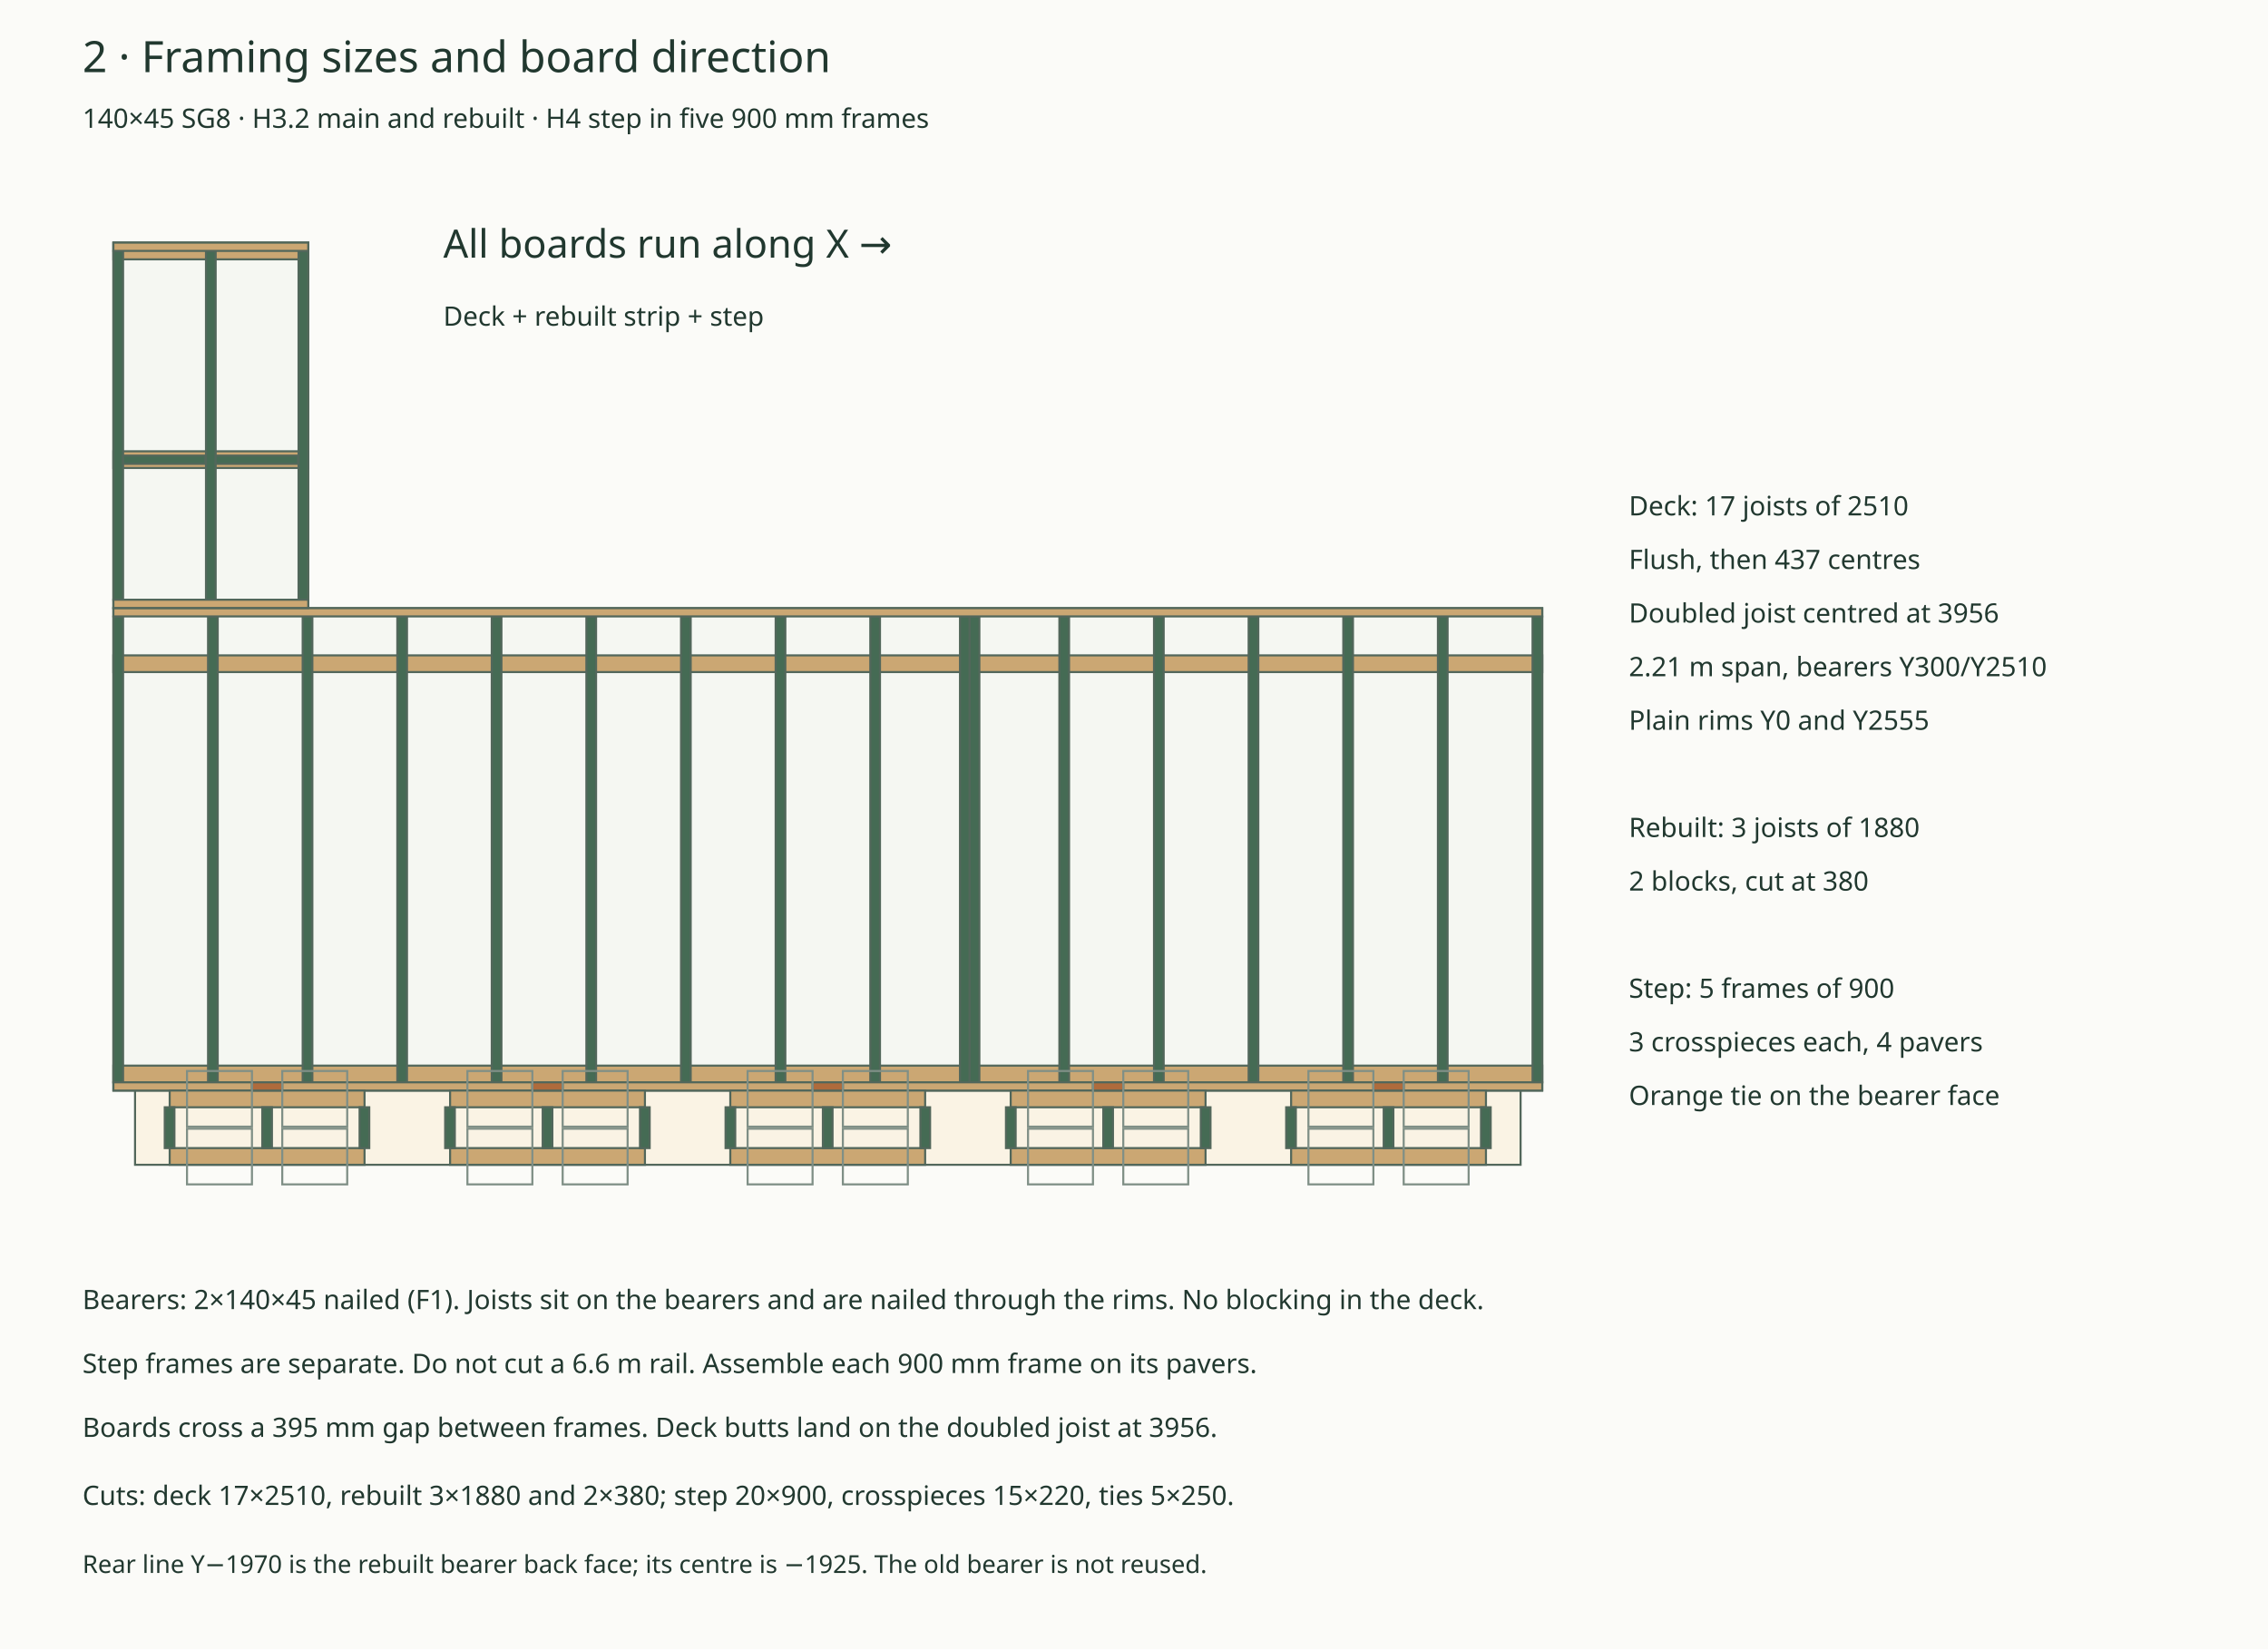
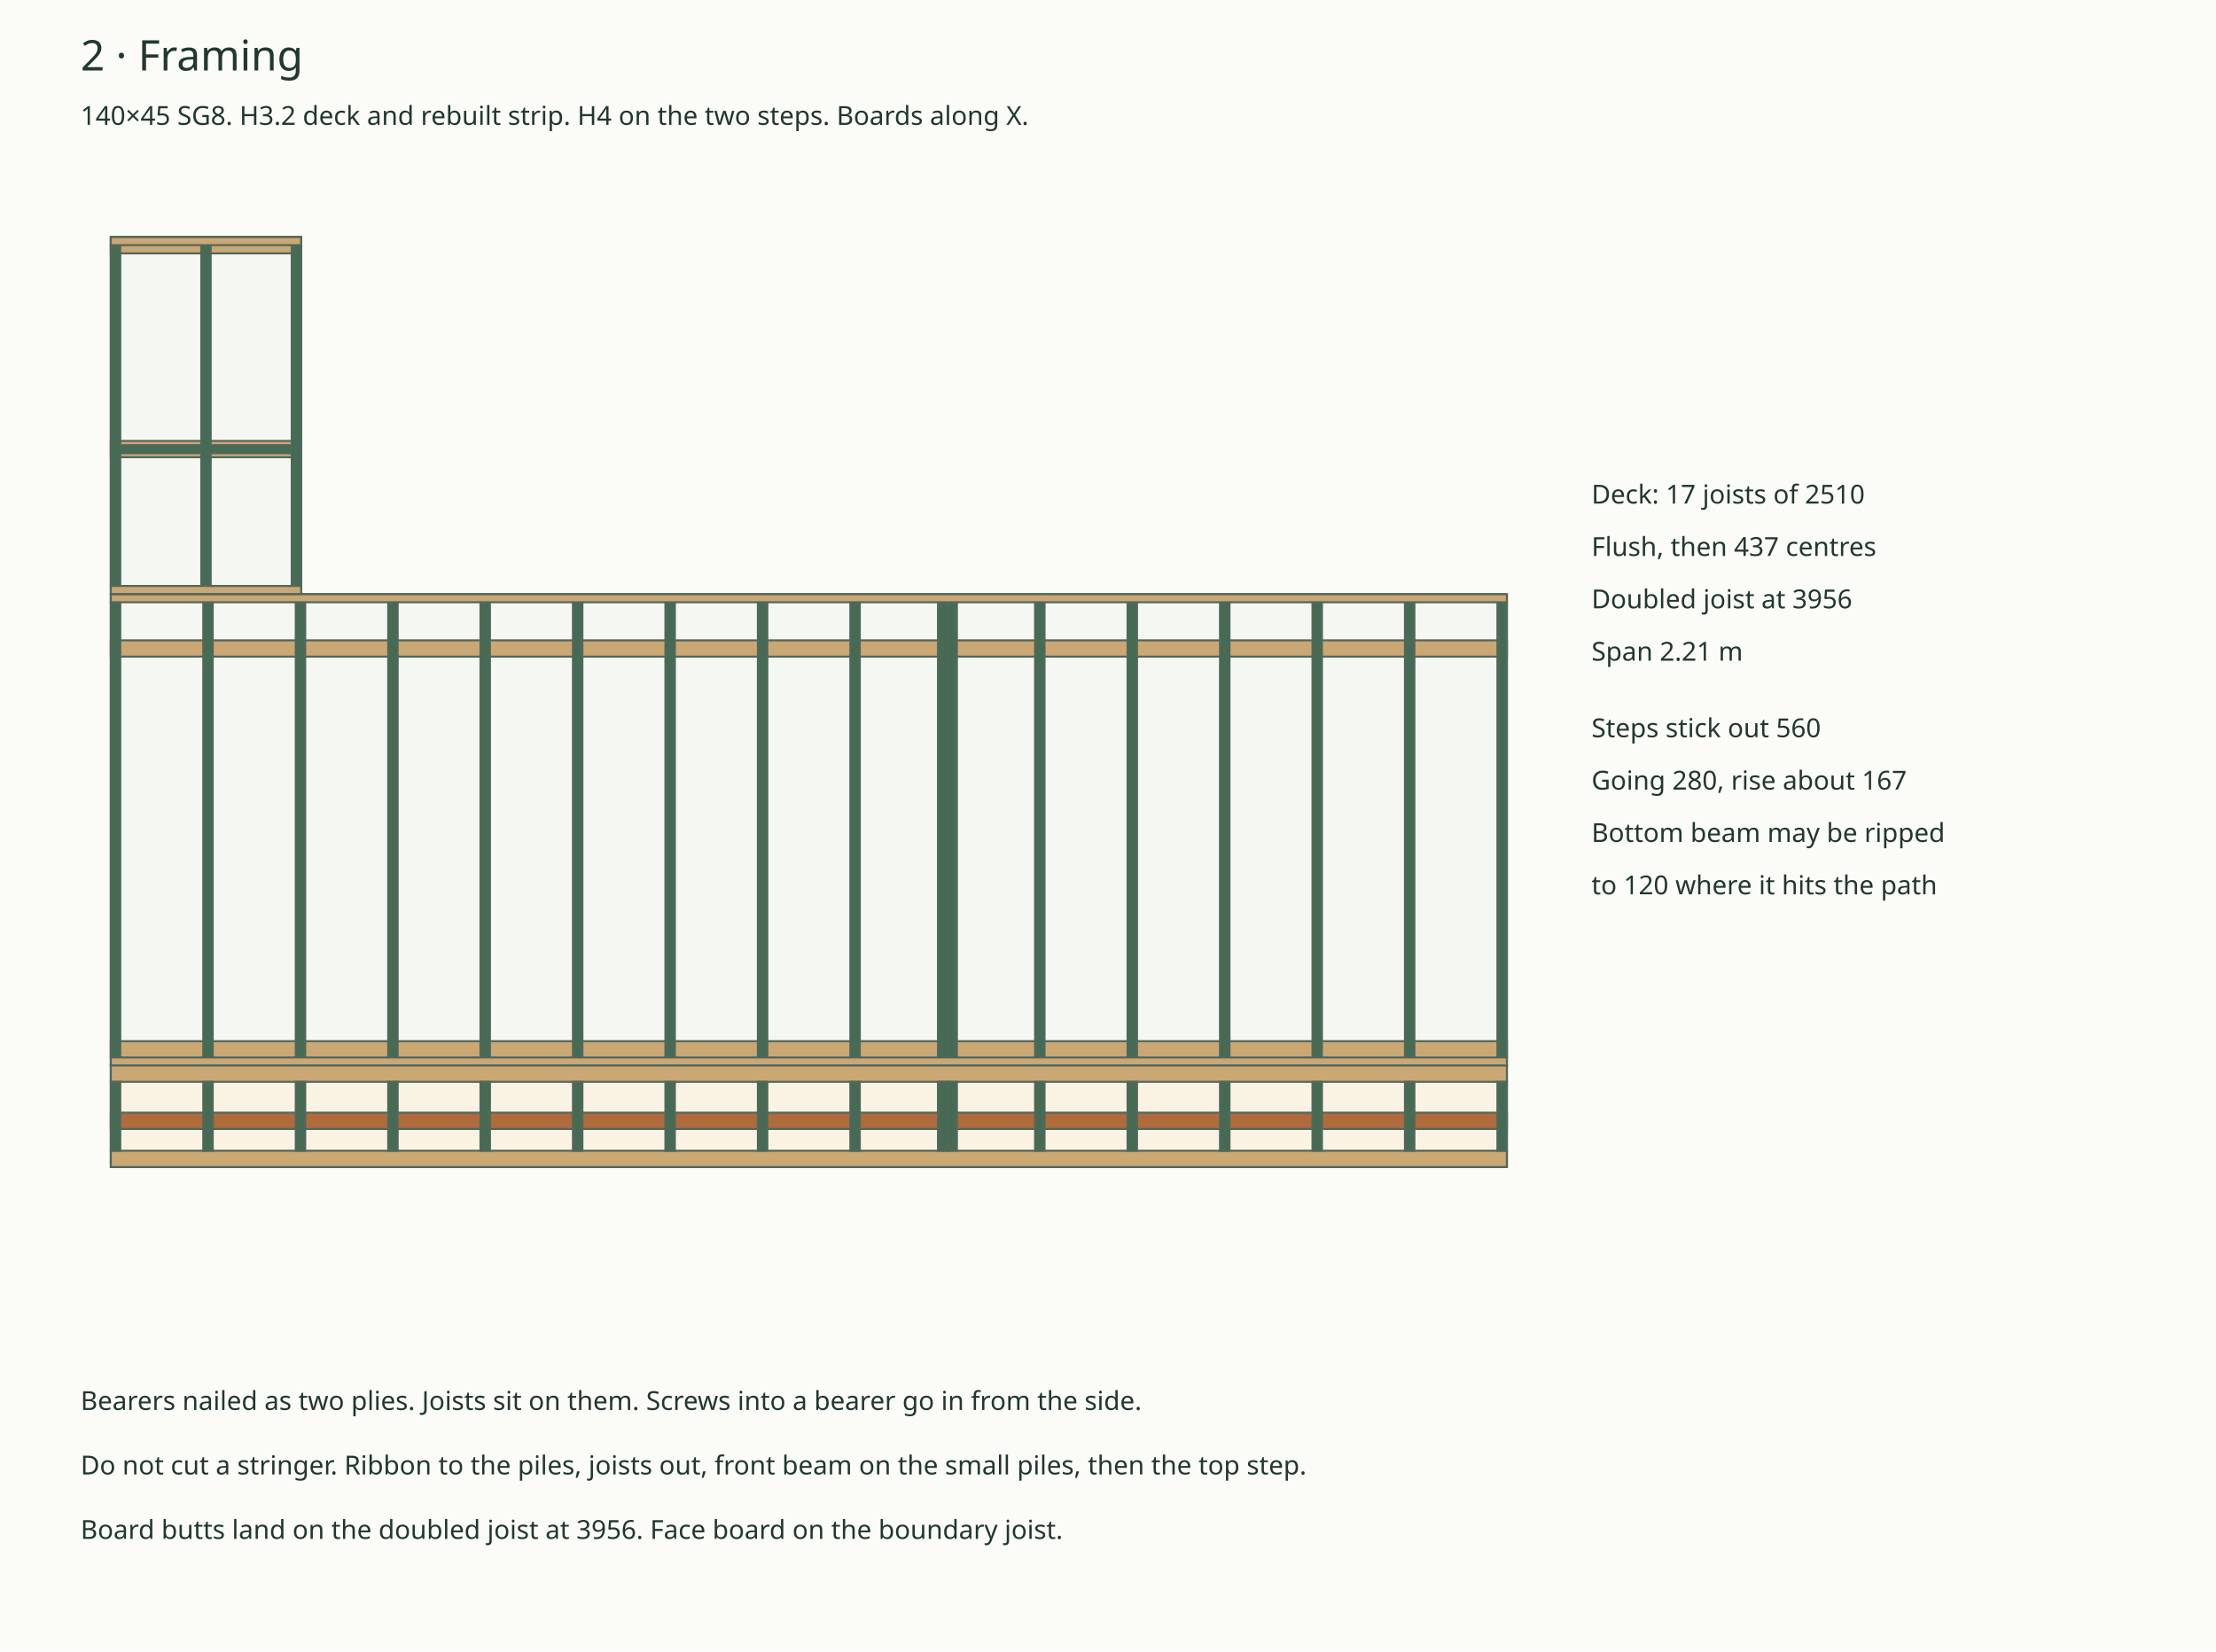
- <svg xmlns="http://www.w3.org/2000/svg" viewBox="0 0 1100 800" role="img" aria-label="Framing plan: seventeen main joists, three rebuilt joists, two blocks, and five short H4 step frames on pavers, all boards along X">
+ <svg xmlns="http://www.w3.org/2000/svg" viewBox="0 0 1100 820" role="img" aria-label="Framing plan: seventeen joists, the rebuilt strip, and two full-width steps. Boards run along the deck.">
  <style>text{font-family:system-ui,sans-serif;fill:#21382f}line{stroke-width:1.5}</style>
-   <rect width="1100" height="800" fill="#fbfbf8" />
-   <text x="40.0" y="35.0" font-size="21" text-anchor="start">2 · Framing sizes and board direction</text>
-   <text x="40.0" y="62.0" font-size="13" text-anchor="start">140×45 SG8 · H3.2 main and rebuilt · H4 step in five 900 mm frames</text>
+   <rect width="1100" height="820" fill="#fbfbf8" />
+   <text x="40.0" y="35.0" font-size="21" text-anchor="start">2 · Framing</text>
+   <text x="40.0" y="62.0" font-size="13" text-anchor="start">140×45 SG8. H3.2 deck and rebuilt strip. H4 on the two steps. Boards along X.</text>
  <rect x="55.0" y="295.0" width="693.0" height="234.0" fill="#f5f7f2" stroke="#52675b" />
  <rect x="55.0" y="117.7" width="94.5" height="177.3" fill="#f5f7f2" stroke="#52675b" />
-   <rect x="65.5" y="529.0" width="672.0" height="36.0" fill="#faf3e4" stroke="#52675b" />
+   <rect x="55.0" y="529.0" width="693.0" height="50.4" fill="#faf3e4" stroke="#52675b" />
  <rect x="55.0" y="317.9" width="693.0" height="8.1" fill="#cba773" stroke="#52675b" />
  <rect x="55.0" y="516.9" width="693.0" height="8.1" fill="#cba773" stroke="#52675b" />
  <rect x="55.0" y="117.7" width="94.5" height="8.1" fill="#cba773" stroke="#52675b" />
  <rect x="55.0" y="218.9" width="94.5" height="8.1" fill="#cba773" stroke="#52675b" />
  <rect x="55.0" y="299.1" width="4.7" height="225.9" fill="#456b54" stroke="#52675b" />
  <rect x="100.9" y="299.1" width="4.7" height="225.9" fill="#456b54" stroke="#52675b" />
  <rect x="146.8" y="299.1" width="4.7" height="225.9" fill="#456b54" stroke="#52675b" />
  <rect x="192.7" y="299.1" width="4.7" height="225.9" fill="#456b54" stroke="#52675b" />
  <rect x="238.5" y="299.1" width="4.7" height="225.9" fill="#456b54" stroke="#52675b" />
  <rect x="284.4" y="299.1" width="4.7" height="225.9" fill="#456b54" stroke="#52675b" />
  <rect x="330.3" y="299.1" width="4.7" height="225.9" fill="#456b54" stroke="#52675b" />
  <rect x="376.2" y="299.1" width="4.7" height="225.9" fill="#456b54" stroke="#52675b" />
  <rect x="422.1" y="299.1" width="4.7" height="225.9" fill="#456b54" stroke="#52675b" />
  <rect x="465.6" y="299.1" width="4.7" height="225.9" fill="#456b54" stroke="#52675b" />
  <rect x="470.3" y="299.1" width="4.7" height="225.9" fill="#456b54" stroke="#52675b" />
  <rect x="513.8" y="299.1" width="4.7" height="225.9" fill="#456b54" stroke="#52675b" />
  <rect x="559.7" y="299.1" width="4.7" height="225.9" fill="#456b54" stroke="#52675b" />
  <rect x="605.6" y="299.1" width="4.7" height="225.9" fill="#456b54" stroke="#52675b" />
  <rect x="651.5" y="299.1" width="4.7" height="225.9" fill="#456b54" stroke="#52675b" />
  <rect x="697.4" y="299.1" width="4.7" height="225.9" fill="#456b54" stroke="#52675b" />
  <rect x="743.3" y="299.1" width="4.7" height="225.9" fill="#456b54" stroke="#52675b" />
  <rect x="55.0" y="121.8" width="4.7" height="169.2" fill="#456b54" stroke="#52675b" />
  <rect x="99.9" y="121.8" width="4.7" height="169.2" fill="#456b54" stroke="#52675b" />
  <rect x="144.8" y="121.8" width="4.7" height="169.2" fill="#456b54" stroke="#52675b" />
  <rect x="59.7" y="221.0" width="39.9" height="4.0" fill="#456b54" stroke="#52675b" />
  <rect x="104.6" y="221.0" width="39.9" height="4.0" fill="#456b54" stroke="#52675b" />
  <rect x="55.0" y="295.0" width="693.0" height="4.0" fill="#cba773" stroke="#52675b" />
  <rect x="55.0" y="525.0" width="693.0" height="4.0" fill="#cba773" stroke="#52675b" />
  <rect x="55.0" y="117.7" width="94.5" height="4.0" fill="#cba773" stroke="#52675b" />
  <rect x="55.0" y="290.9" width="94.5" height="4.0" fill="#cba773" stroke="#52675b" />
-   <rect x="82.3" y="529.0" width="94.5" height="8.1" fill="#cba773" stroke="#52675b" />
-   <rect x="82.3" y="556.9" width="94.5" height="8.1" fill="#cba773" stroke="#52675b" />
-   <rect x="79.9" y="537.1" width="4.7" height="19.8" fill="#456b54" stroke="#52675b" />
-   <rect x="127.2" y="537.1" width="4.7" height="19.8" fill="#456b54" stroke="#52675b" />
-   <rect x="174.4" y="537.1" width="4.7" height="19.8" fill="#456b54" stroke="#52675b" />
-   <rect x="122.2" y="525.0" width="14.7" height="4.0" fill="#af6b3c" stroke="#52675b" />
-   <rect x="90.7" y="519.5" width="31.5" height="27.0" fill="none" stroke="#7f8f86" />
-   <rect x="90.7" y="547.5" width="31.5" height="27.0" fill="none" stroke="#7f8f86" />
-   <rect x="136.9" y="519.5" width="31.5" height="27.0" fill="none" stroke="#7f8f86" />
-   <rect x="136.9" y="547.5" width="31.5" height="27.0" fill="none" stroke="#7f8f86" />
-   <rect x="218.3" y="529.0" width="94.5" height="8.1" fill="#cba773" stroke="#52675b" />
-   <rect x="218.3" y="556.9" width="94.5" height="8.1" fill="#cba773" stroke="#52675b" />
-   <rect x="215.9" y="537.1" width="4.7" height="19.8" fill="#456b54" stroke="#52675b" />
-   <rect x="263.2" y="537.1" width="4.7" height="19.8" fill="#456b54" stroke="#52675b" />
-   <rect x="310.4" y="537.1" width="4.7" height="19.8" fill="#456b54" stroke="#52675b" />
-   <rect x="258.2" y="525.0" width="14.7" height="4.0" fill="#af6b3c" stroke="#52675b" />
-   <rect x="226.7" y="519.5" width="31.5" height="27.0" fill="none" stroke="#7f8f86" />
-   <rect x="226.7" y="547.5" width="31.5" height="27.0" fill="none" stroke="#7f8f86" />
-   <rect x="272.9" y="519.5" width="31.5" height="27.0" fill="none" stroke="#7f8f86" />
-   <rect x="272.9" y="547.5" width="31.5" height="27.0" fill="none" stroke="#7f8f86" />
-   <rect x="354.2" y="529.0" width="94.5" height="8.1" fill="#cba773" stroke="#52675b" />
-   <rect x="354.2" y="556.9" width="94.5" height="8.1" fill="#cba773" stroke="#52675b" />
-   <rect x="351.9" y="537.1" width="4.7" height="19.8" fill="#456b54" stroke="#52675b" />
-   <rect x="399.1" y="537.1" width="4.7" height="19.8" fill="#456b54" stroke="#52675b" />
-   <rect x="446.4" y="537.1" width="4.7" height="19.8" fill="#456b54" stroke="#52675b" />
-   <rect x="394.1" y="525.0" width="14.7" height="4.0" fill="#af6b3c" stroke="#52675b" />
-   <rect x="362.6" y="519.5" width="31.5" height="27.0" fill="none" stroke="#7f8f86" />
-   <rect x="362.6" y="547.5" width="31.5" height="27.0" fill="none" stroke="#7f8f86" />
-   <rect x="408.8" y="519.5" width="31.5" height="27.0" fill="none" stroke="#7f8f86" />
-   <rect x="408.8" y="547.5" width="31.5" height="27.0" fill="none" stroke="#7f8f86" />
-   <rect x="490.2" y="529.0" width="94.5" height="8.1" fill="#cba773" stroke="#52675b" />
-   <rect x="490.2" y="556.9" width="94.5" height="8.1" fill="#cba773" stroke="#52675b" />
-   <rect x="487.9" y="537.1" width="4.7" height="19.8" fill="#456b54" stroke="#52675b" />
-   <rect x="535.1" y="537.1" width="4.7" height="19.8" fill="#456b54" stroke="#52675b" />
-   <rect x="582.4" y="537.1" width="4.7" height="19.8" fill="#456b54" stroke="#52675b" />
-   <rect x="530.1" y="525.0" width="14.7" height="4.0" fill="#af6b3c" stroke="#52675b" />
-   <rect x="498.6" y="519.5" width="31.5" height="27.0" fill="none" stroke="#7f8f86" />
-   <rect x="498.6" y="547.5" width="31.5" height="27.0" fill="none" stroke="#7f8f86" />
-   <rect x="544.8" y="519.5" width="31.5" height="27.0" fill="none" stroke="#7f8f86" />
-   <rect x="544.8" y="547.5" width="31.5" height="27.0" fill="none" stroke="#7f8f86" />
-   <rect x="626.2" y="529.0" width="94.5" height="8.1" fill="#cba773" stroke="#52675b" />
-   <rect x="626.2" y="556.9" width="94.5" height="8.1" fill="#cba773" stroke="#52675b" />
-   <rect x="623.8" y="537.1" width="4.7" height="19.8" fill="#456b54" stroke="#52675b" />
-   <rect x="671.1" y="537.1" width="4.7" height="19.8" fill="#456b54" stroke="#52675b" />
-   <rect x="718.3" y="537.1" width="4.7" height="19.8" fill="#456b54" stroke="#52675b" />
-   <rect x="666.1" y="525.0" width="14.7" height="4.0" fill="#af6b3c" stroke="#52675b" />
-   <rect x="634.6" y="519.5" width="31.5" height="27.0" fill="none" stroke="#7f8f86" />
-   <rect x="634.6" y="547.5" width="31.5" height="27.0" fill="none" stroke="#7f8f86" />
-   <rect x="680.8" y="519.5" width="31.5" height="27.0" fill="none" stroke="#7f8f86" />
-   <rect x="680.8" y="547.5" width="31.5" height="27.0" fill="none" stroke="#7f8f86" />
-   <text x="215.0" y="125.0" font-size="19" text-anchor="start">All boards run along X →</text>
-   <text x="215.0" y="158.0" font-size="13" text-anchor="start">Deck + rebuilt strip + step</text>
+   <rect x="55.0" y="529.0" width="693.0" height="8.1" fill="#cba773" stroke="#52675b" />
+   <rect x="55.0" y="571.3" width="693.0" height="8.1" fill="#cba773" stroke="#52675b" />
+   <rect x="55.0" y="552.4" width="693.0" height="8.1" fill="#af6b3c" stroke="#52675b" />
+   <rect x="55.0" y="537.1" width="4.7" height="34.2" fill="#456b54" stroke="#52675b" />
+   <rect x="100.9" y="537.1" width="4.7" height="34.2" fill="#456b54" stroke="#52675b" />
+   <rect x="146.8" y="537.1" width="4.7" height="34.2" fill="#456b54" stroke="#52675b" />
+   <rect x="192.7" y="537.1" width="4.7" height="34.2" fill="#456b54" stroke="#52675b" />
+   <rect x="238.5" y="537.1" width="4.7" height="34.2" fill="#456b54" stroke="#52675b" />
+   <rect x="284.4" y="537.1" width="4.7" height="34.2" fill="#456b54" stroke="#52675b" />
+   <rect x="330.3" y="537.1" width="4.7" height="34.2" fill="#456b54" stroke="#52675b" />
+   <rect x="376.2" y="537.1" width="4.7" height="34.2" fill="#456b54" stroke="#52675b" />
+   <rect x="422.1" y="537.1" width="4.7" height="34.2" fill="#456b54" stroke="#52675b" />
+   <rect x="465.6" y="537.1" width="4.7" height="34.2" fill="#456b54" stroke="#52675b" />
+   <rect x="470.3" y="537.1" width="4.7" height="34.2" fill="#456b54" stroke="#52675b" />
+   <rect x="513.8" y="537.1" width="4.7" height="34.2" fill="#456b54" stroke="#52675b" />
+   <rect x="559.7" y="537.1" width="4.7" height="34.2" fill="#456b54" stroke="#52675b" />
+   <rect x="605.6" y="537.1" width="4.7" height="34.2" fill="#456b54" stroke="#52675b" />
+   <rect x="651.5" y="537.1" width="4.7" height="34.2" fill="#456b54" stroke="#52675b" />
+   <rect x="697.4" y="537.1" width="4.7" height="34.2" fill="#456b54" stroke="#52675b" />
+   <rect x="743.3" y="537.1" width="4.7" height="34.2" fill="#456b54" stroke="#52675b" />
  <text x="790.0" y="250.0" font-size="13" text-anchor="start">Deck: 17 joists of 2510</text>
  <text x="790.0" y="276.0" font-size="13" text-anchor="start">Flush, then 437 centres</text>
-   <text x="790.0" y="302.0" font-size="13" text-anchor="start">Doubled joist centred at 3956</text>
-   <text x="790.0" y="328.0" font-size="13" text-anchor="start">2.21 m span, bearers Y300/Y2510</text>
-   <text x="790.0" y="354.0" font-size="13" text-anchor="start">Plain rims Y0 and Y2555</text>
-   <text x="790.0" y="380.0" font-size="13" text-anchor="start" />
-   <text x="790.0" y="406.0" font-size="13" text-anchor="start">Rebuilt: 3 joists of 1880</text>
-   <text x="790.0" y="432.0" font-size="13" text-anchor="start">2 blocks, cut at 380</text>
-   <text x="790.0" y="458.0" font-size="13" text-anchor="start" />
-   <text x="790.0" y="484.0" font-size="13" text-anchor="start">Step: 5 frames of 900</text>
-   <text x="790.0" y="510.0" font-size="13" text-anchor="start">3 crosspieces each, 4 pavers</text>
-   <text x="790.0" y="536.0" font-size="13" text-anchor="start">Orange tie on the bearer face</text>
-   <text x="40.0" y="635.0" font-size="13" text-anchor="start">Bearers: 2×140×45 nailed (F1). Joists sit on the bearers and are nailed through the rims. No blocking in the deck.</text>
-   <text x="40.0" y="666.0" font-size="13" text-anchor="start">Step frames are separate. Do not cut a 6.6 m rail. Assemble each 900 mm frame on its pavers.</text>
-   <text x="40.0" y="697.0" font-size="13" text-anchor="start">Boards cross a 395 mm gap between frames. Deck butts land on the doubled joist at 3956.</text>
-   <text x="40.0" y="730.0" font-size="13" text-anchor="start">Cuts: deck 17×2510, rebuilt 3×1880 and 2×380; step 20×900, crosspieces 15×220, ties 5×250.</text>
-   <text x="40.0" y="763.0" font-size="12" text-anchor="start">Rear line Y−1970 is the rebuilt bearer back face; its centre is −1925. The old bearer is not reused.</text>
+   <text x="790.0" y="302.0" font-size="13" text-anchor="start">Doubled joist at 3956</text>
+   <text x="790.0" y="328.0" font-size="13" text-anchor="start">Span 2.21 m</text>
+   <text x="790.0" y="366.0" font-size="13" text-anchor="start">Steps stick out 560</text>
+   <text x="790.0" y="392.0" font-size="13" text-anchor="start">Going 280, rise about 167</text>
+   <text x="790.0" y="418.0" font-size="13" text-anchor="start">Bottom beam may be ripped</text>
+   <text x="790.0" y="444.0" font-size="13" text-anchor="start">to 120 where it hits the path</text>
+   <text x="40.0" y="700.0" font-size="13" text-anchor="start">Bearers nailed as two plies. Joists sit on them. Screws into a bearer go in from the side.</text>
+   <text x="40.0" y="732.0" font-size="13" text-anchor="start">Do not cut a stringer. Ribbon to the piles, joists out, front beam on the small piles, then the top step.</text>
+   <text x="40.0" y="764.0" font-size="13" text-anchor="start">Board butts land on the doubled joist at 3956. Face board on the boundary joist.</text>
</svg>
